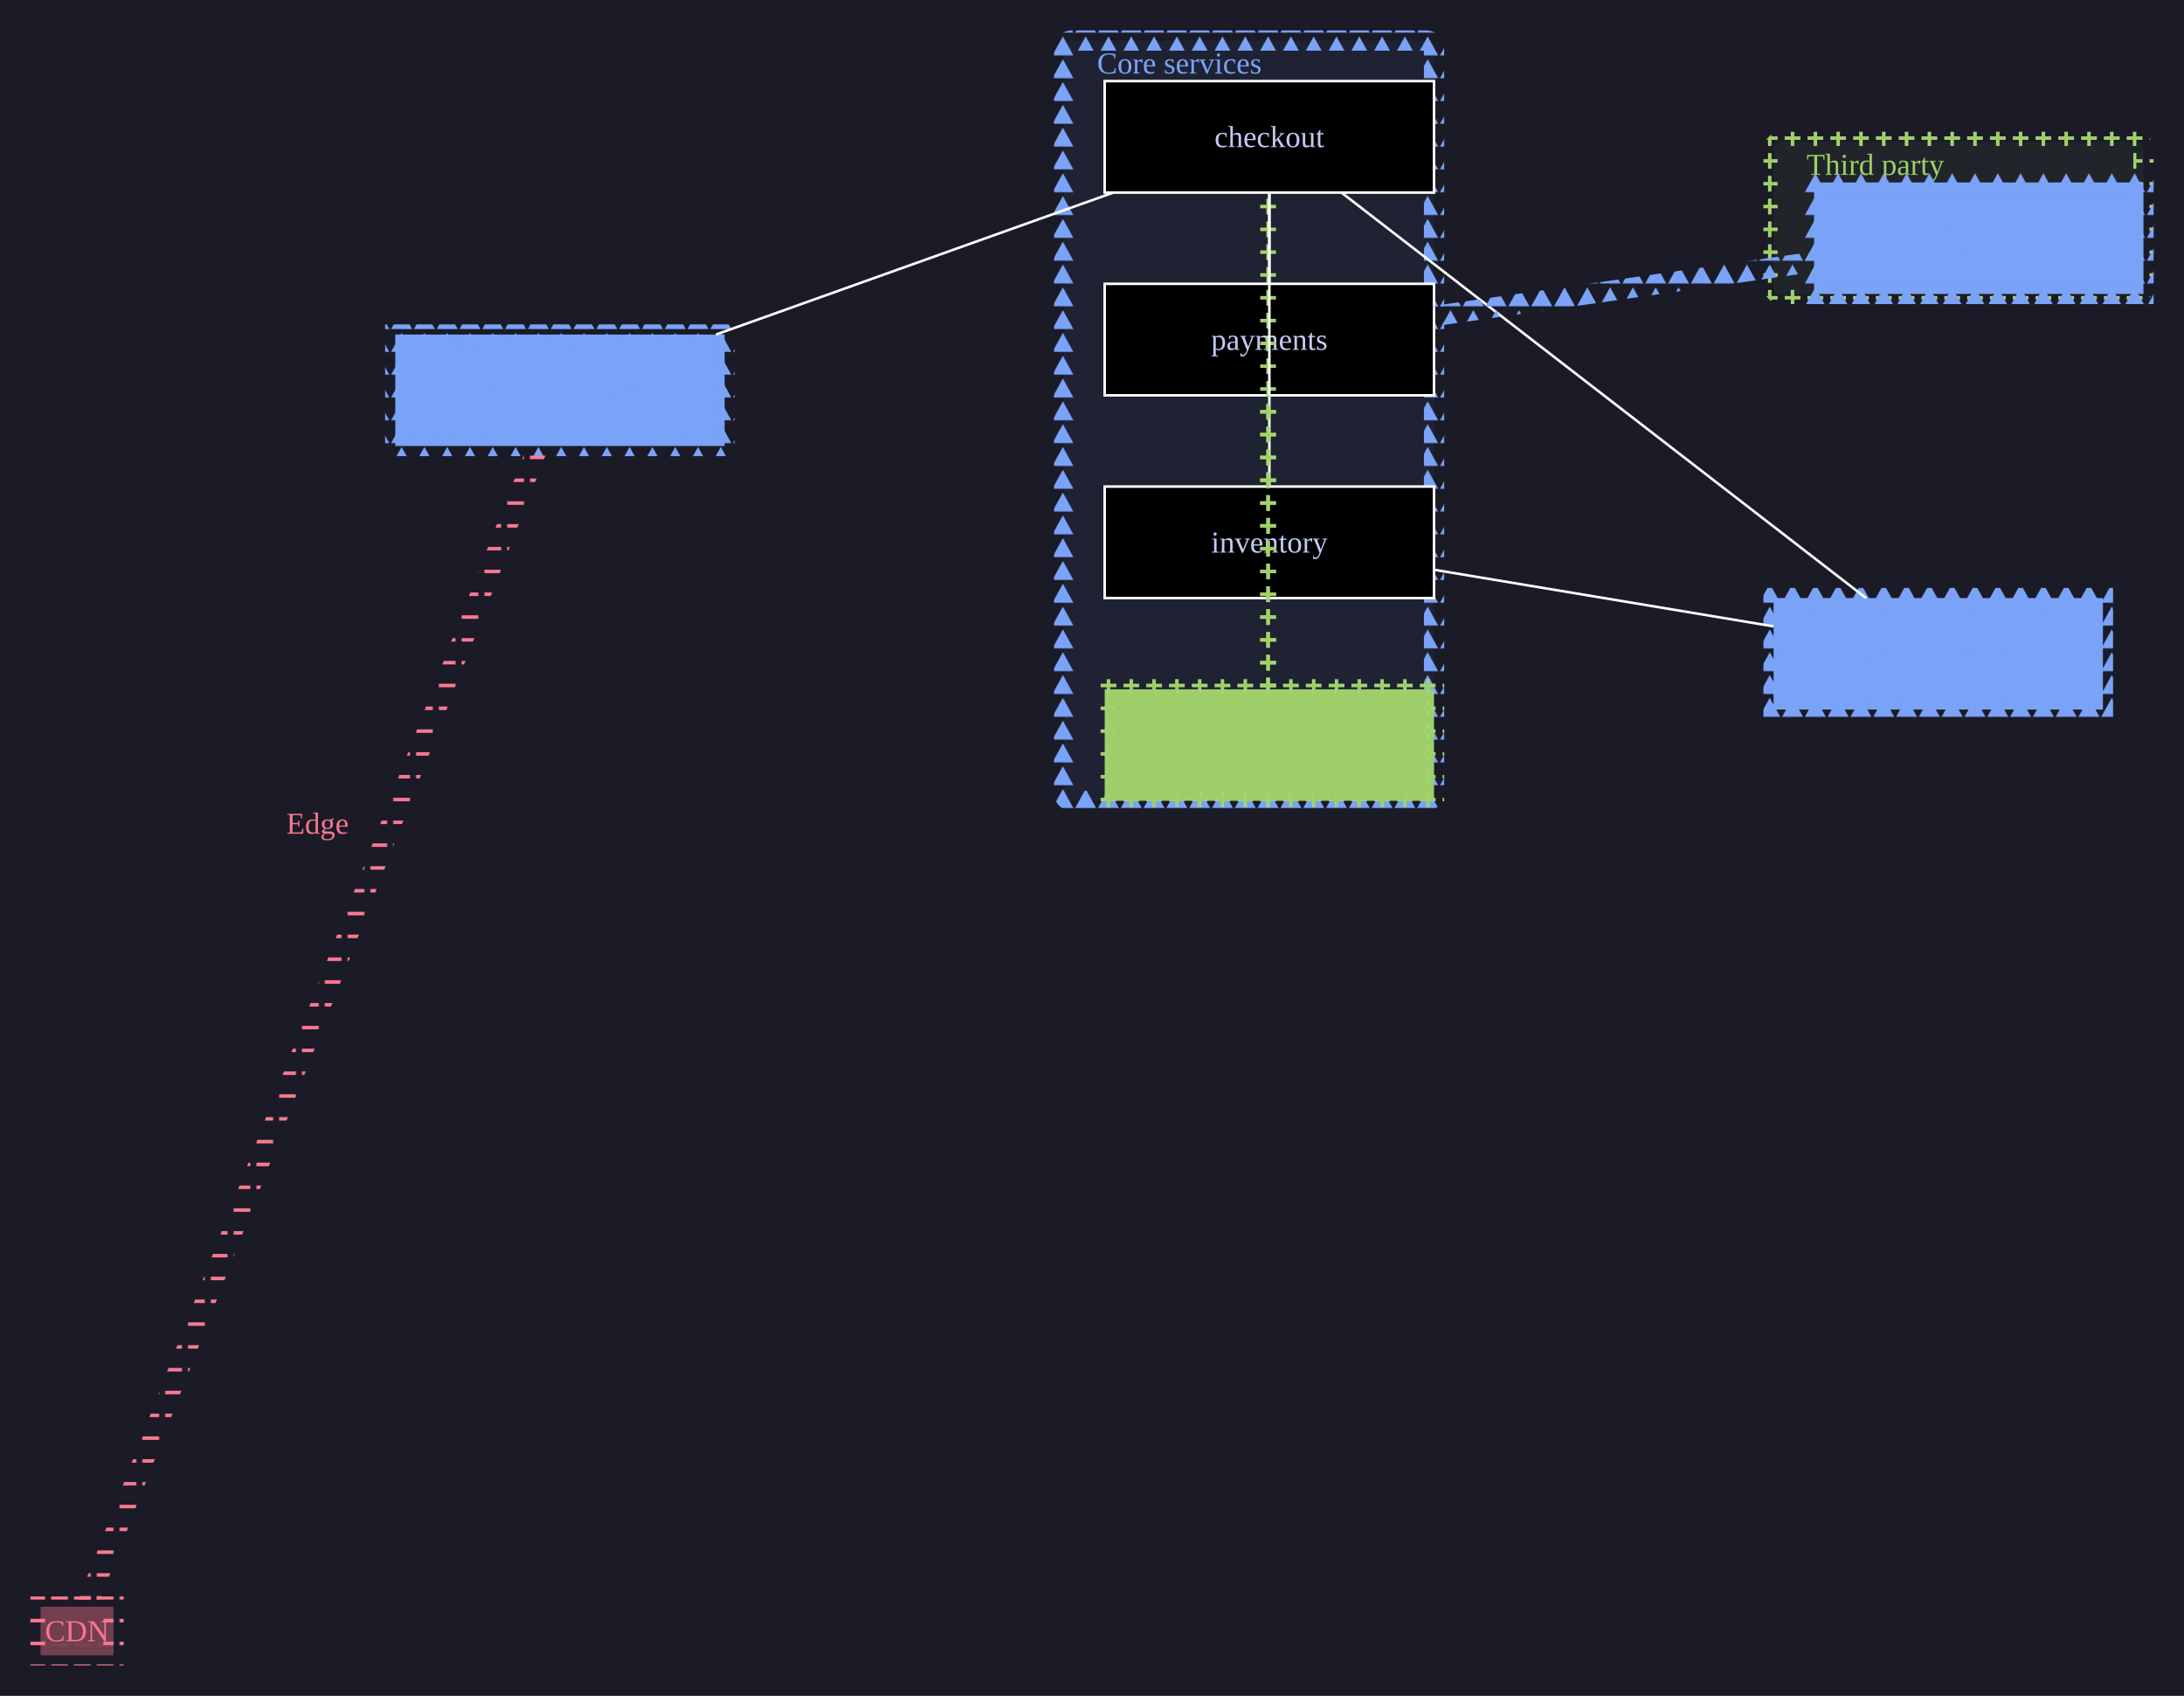
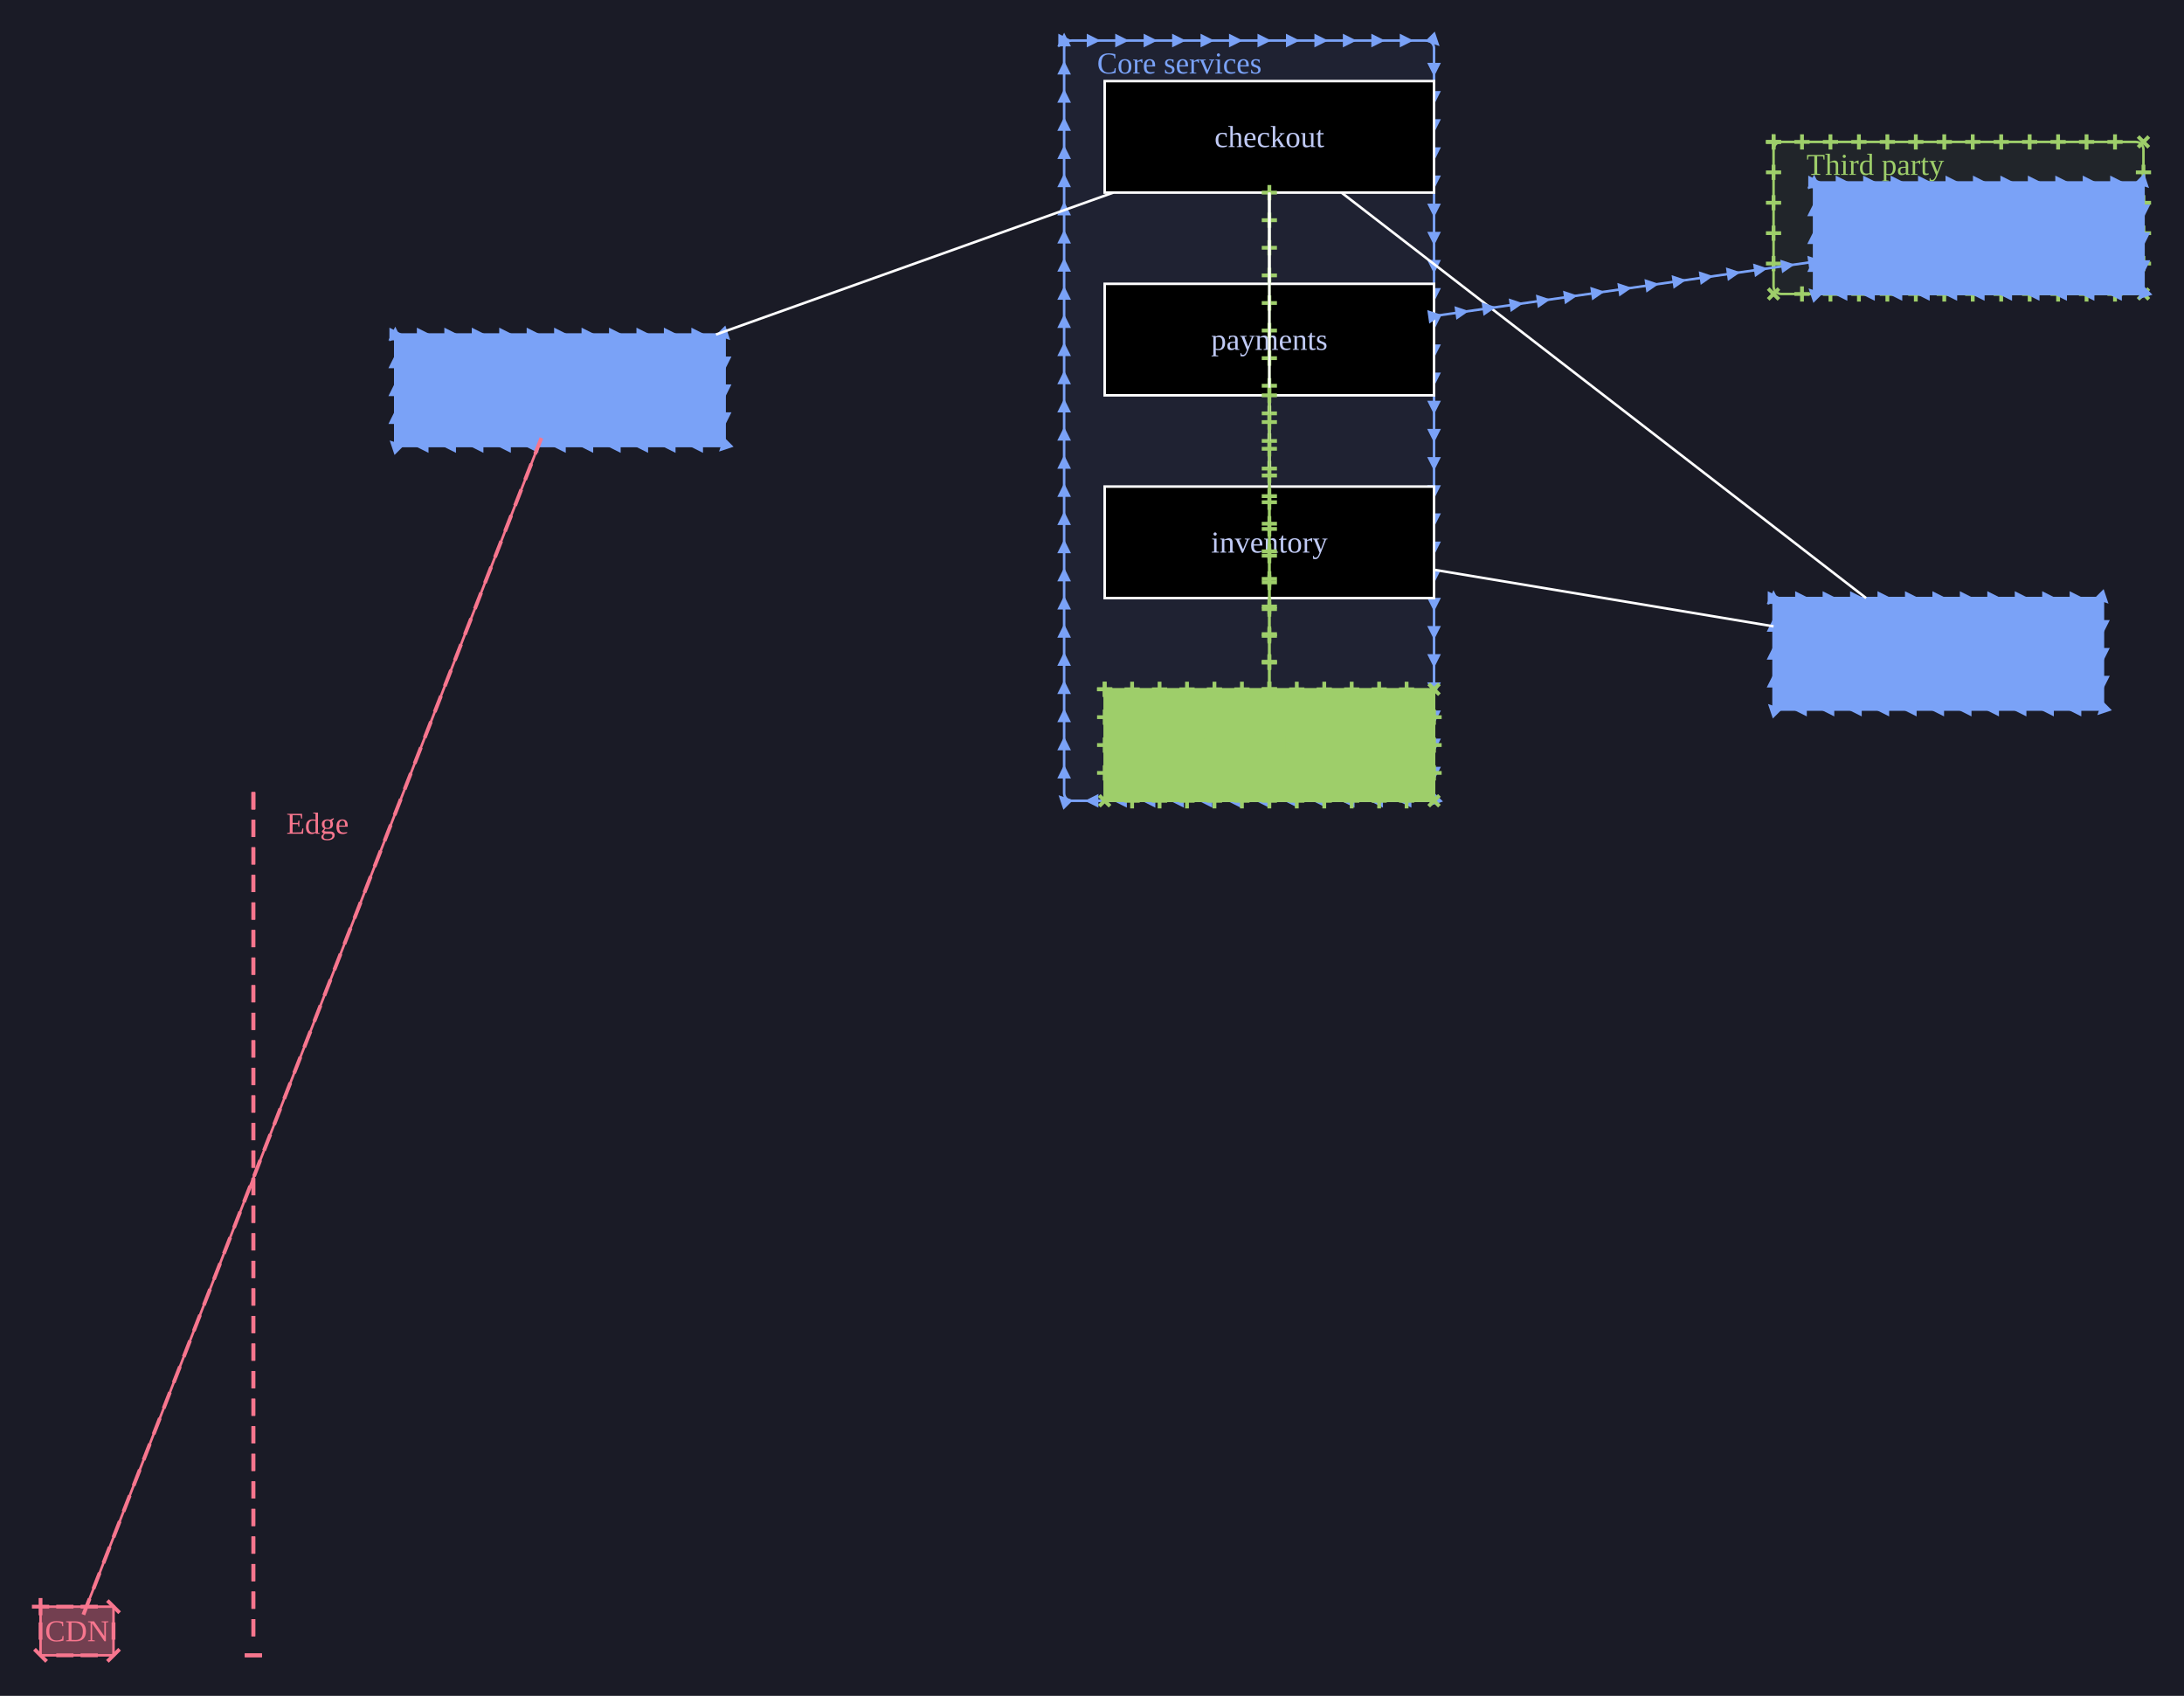
<svg xmlns="http://www.w3.org/2000/svg" viewBox="-100.00 4.00 862.00 669.20" width="862.00" height="669.20">
  <defs>
-     <pattern id="ag-glyph-4-9ece6a" width="9" height="9" patternUnits="userSpaceOnUse" fill="#9ece6a" stroke="#9ece6a">
-       <path d="M 4.5,1.4 L 4.5,7.6 M 1.4,4.5 L 7.6,4.5" fill="none" stroke-width="1.4" />
-     </pattern>
-     <pattern id="ag-glyph-5-f7768e" width="9" height="9" patternUnits="userSpaceOnUse" fill="#f7768e" stroke="#f7768e">
-       <path d="M 1.2,4.5 L 7.8,4.5" fill="none" stroke-width="1.4" />
-     </pattern>
-     <pattern id="ag-glyph-6-7aa2f7" width="9" height="9" patternUnits="userSpaceOnUse" fill="#7aa2f7" stroke="#7aa2f7">
-       <path d="M 4.5,1.5 L 7.7,7.3 L 1.3,7.3 Z" stroke-width="1.1" />
-     </pattern>
+     <marker id="ag-glyph-4-9ece6a" viewBox="-4.50 -4.50 9.00 9.00" markerWidth="9.00" markerHeight="9.00" markerUnits="userSpaceOnUse" refX="0" refY="0" orient="auto" fill="#9ece6a" stroke="#9ece6a">
+       <path d="M -3,0 L 3,0 M 0,-3 L 0,3" fill="none" stroke-width="1.5" />
+     </marker>
+     <marker id="ag-glyph-5-f7768e" viewBox="-4.50 -4.50 9.00 9.00" markerWidth="9.00" markerHeight="9.00" markerUnits="userSpaceOnUse" refX="0" refY="0" orient="auto" fill="#f7768e" stroke="#f7768e">
+       <path d="M -3.4,0 L 3.4,0" fill="none" stroke-width="1.5" />
+     </marker>
+     <marker id="ag-glyph-6-7aa2f7" viewBox="-4.50 -4.50 9.00 9.00" markerWidth="9.00" markerHeight="9.00" markerUnits="userSpaceOnUse" refX="0" refY="0" orient="auto" fill="#7aa2f7" stroke="#7aa2f7">
+       <path d="M 3.1,0 L -2.3,2.7 L -2.3,-2.7 Z" stroke="none" />
+     </marker>
  </defs>
  <rect x="-100.00" y="4.00" width="862.00" height="669.20" fill="#1a1b26" />
  <g id="group-edge" data-element-id="edge" data-kind="group">
-     <rect x="0.00" y="320.00" width="0.00" height="337.20" rx="3.00" fill="#f7768e" fill-opacity="0.02" stroke="url(#ag-glyph-5-f7768e)" stroke-width="8.00" />
+     <rect x="0.00" y="320.00" width="0.00" height="337.20" rx="3.00" fill="#f7768e" fill-opacity="0.02" stroke="#f7768e" stroke-width="1.00" />
+     <path d="M 0.00,320.00 L 0.00,320.00 L 0.00,330.88 L 0.00,341.75 L 0.00,352.63 L 0.00,363.51 L 0.00,374.39 L 0.00,385.26 L 0.00,396.14 L 0.00,407.02 L 0.00,417.90 L 0.00,428.77 L 0.00,439.65 L 0.00,450.53 L 0.00,461.41 L 0.00,472.28 L 0.00,483.16 L 0.00,494.04 L 0.00,504.92 L 0.00,515.79 L 0.00,526.67 L 0.00,537.55 L 0.00,548.43 L 0.00,559.30 L 0.00,570.18 L 0.00,581.06 L 0.00,591.94 L 0.00,602.81 L 0.00,613.69 L 0.00,624.57 L 0.00,635.45 L 0.00,646.32 L 0.00,657.20 L 0.00,657.20 L 0.00,646.32 L 0.00,635.45 L 0.00,624.57 L 0.00,613.69 L 0.00,602.81 L 0.00,591.94 L 0.00,581.06 L 0.00,570.18 L 0.00,559.30 L 0.00,548.43 L 0.00,537.55 L 0.00,526.67 L 0.00,515.79 L 0.00,504.92 L 0.00,494.04 L 0.00,483.16 L 0.00,472.28 L 0.00,461.41 L 0.00,450.53 L 0.00,439.65 L 0.00,428.77 L 0.00,417.90 L 0.00,407.02 L 0.00,396.14 L 0.00,385.26 L 0.00,374.39 L 0.00,363.51 L 0.00,352.63 L 0.00,341.75 L 0.00,330.88 L 0.00,320.00" fill="none" stroke="none" marker-start="url(#ag-glyph-5-f7768e)" marker-mid="url(#ag-glyph-5-f7768e)" marker-end="url(#ag-glyph-5-f7768e)" />
    <text x="13.00" y="333.00" text-anchor="start" fill="#f7768e">
      <tspan x="13.00" dy="0">Edge</tspan>
    </text>
  </g>
  <g id="group-external" data-element-id="external" data-kind="group">
-     <rect x="600.00" y="60.00" width="146.00" height="60.00" rx="3.00" fill="#9ece6a" fill-opacity="0.06" stroke="url(#ag-glyph-4-9ece6a)" stroke-width="8.00" />
+     <rect x="600.00" y="60.00" width="146.00" height="60.00" rx="3.00" fill="#9ece6a" fill-opacity="0.06" stroke="#9ece6a" stroke-width="1.00" />
+     <path d="M 600.00,60.00 L 611.23,60.00 L 622.46,60.00 L 633.69,60.00 L 644.92,60.00 L 656.15,60.00 L 667.38,60.00 L 678.62,60.00 L 689.85,60.00 L 701.08,60.00 L 712.31,60.00 L 723.54,60.00 L 734.77,60.00 L 746.00,60.00 L 746.00,72.00 L 746.00,84.00 L 746.00,96.00 L 746.00,108.00 L 746.00,120.00 L 734.77,120.00 L 723.54,120.00 L 712.31,120.00 L 701.08,120.00 L 689.85,120.00 L 678.62,120.00 L 667.38,120.00 L 656.15,120.00 L 644.92,120.00 L 633.69,120.00 L 622.46,120.00 L 611.23,120.00 L 600.00,120.00 L 600.00,108.00 L 600.00,96.00 L 600.00,84.00 L 600.00,72.00 L 600.00,60.00" fill="none" stroke="none" marker-start="url(#ag-glyph-4-9ece6a)" marker-mid="url(#ag-glyph-4-9ece6a)" marker-end="url(#ag-glyph-4-9ece6a)" />
    <text x="613.00" y="73.00" text-anchor="start" fill="#9ece6a">
      <tspan x="613.00" dy="0">Third party</tspan>
    </text>
  </g>
  <g id="group-services" data-element-id="services" data-kind="group">
-     <rect x="320.00" y="20.00" width="146.00" height="300.00" rx="3.00" fill="#7aa2f7" fill-opacity="0.06" stroke="url(#ag-glyph-6-7aa2f7)" stroke-width="8.00" />
+     <rect x="320.00" y="20.00" width="146.00" height="300.00" rx="3.00" fill="#7aa2f7" fill-opacity="0.06" stroke="#7aa2f7" stroke-width="1.00" />
+     <path d="M 320.00,20.00 L 331.23,20.00 L 342.46,20.00 L 353.69,20.00 L 364.92,20.00 L 376.15,20.00 L 387.38,20.00 L 398.62,20.00 L 409.85,20.00 L 421.08,20.00 L 432.31,20.00 L 443.54,20.00 L 454.77,20.00 L 466.00,20.00 L 466.00,31.11 L 466.00,42.22 L 466.00,53.33 L 466.00,64.44 L 466.00,75.56 L 466.00,86.67 L 466.00,97.78 L 466.00,108.89 L 466.00,120.00 L 466.00,131.11 L 466.00,142.22 L 466.00,153.33 L 466.00,164.44 L 466.00,175.56 L 466.00,186.67 L 466.00,197.78 L 466.00,208.89 L 466.00,220.00 L 466.00,231.11 L 466.00,242.22 L 466.00,253.33 L 466.00,264.44 L 466.00,275.56 L 466.00,286.67 L 466.00,297.78 L 466.00,308.89 L 466.00,320.00 L 454.77,320.00 L 443.54,320.00 L 432.31,320.00 L 421.08,320.00 L 409.85,320.00 L 398.62,320.00 L 387.38,320.00 L 376.15,320.00 L 364.92,320.00 L 353.69,320.00 L 342.46,320.00 L 331.23,320.00 L 320.00,320.00 L 320.00,308.89 L 320.00,297.78 L 320.00,286.67 L 320.00,275.56 L 320.00,264.44 L 320.00,253.33 L 320.00,242.22 L 320.00,231.11 L 320.00,220.00 L 320.00,208.89 L 320.00,197.78 L 320.00,186.67 L 320.00,175.56 L 320.00,164.44 L 320.00,153.33 L 320.00,142.22 L 320.00,131.11 L 320.00,120.00 L 320.00,108.89 L 320.00,97.78 L 320.00,86.67 L 320.00,75.56 L 320.00,64.44 L 320.00,53.33 L 320.00,42.22 L 320.00,31.11 L 320.00,20.00" fill="none" stroke="none" marker-start="url(#ag-glyph-6-7aa2f7)" marker-mid="url(#ag-glyph-6-7aa2f7)" marker-end="url(#ag-glyph-6-7aa2f7)" />
    <text x="333.00" y="33.00" text-anchor="start" fill="#7aa2f7">
      <tspan x="333.00" dy="0">Core services</tspan>
    </text>
  </g>
  <g id="node-cdn" data-element-id="cdn" data-kind="node">
-     <rect x="-84.00" y="638.00" width="28.80" height="19.20" rx="0.00" fill="#f7768e" fill-opacity="0.40" stroke="url(#ag-glyph-5-f7768e)" stroke-width="8.00" />
+     <rect x="-84.00" y="638.00" width="28.80" height="19.20" rx="0.00" fill="#f7768e" fill-opacity="0.40" stroke="#f7768e" />
+     <path d="M -84.00,638.00 L -74.40,638.00 L -64.80,638.00 L -55.20,638.00 L -55.20,647.60 L -55.20,657.20 L -64.80,657.20 L -74.40,657.20 L -84.00,657.20 L -84.00,647.60 L -84.00,638.00" fill="none" stroke="none" marker-start="url(#ag-glyph-5-f7768e)" marker-mid="url(#ag-glyph-5-f7768e)" marker-end="url(#ag-glyph-5-f7768e)" />
    <text x="-69.60" y="647.60" text-anchor="middle" dominant-baseline="central" fill="#f7768e">
      <tspan x="-69.60" dy="0">CDN</tspan>
    </text>
  </g>
  <g id="node-checkout" data-element-id="checkout" data-kind="node">
    <rect x="336.00" y="36.00" width="130.00" height="44.00" rx="0.00" fill="#000000" stroke="#FFFFFF" />
    <text x="401.00" y="58.00" text-anchor="middle" dominant-baseline="central" fill="#c0caf5">
      <tspan x="401.00" dy="0">checkout</tspan>
    </text>
  </g>
  <g id="node-fraud" data-element-id="fraud" data-kind="node">
-     <rect x="336.00" y="276.00" width="130.00" height="44.00" rx="0.00" fill="#9ece6a" stroke="url(#ag-glyph-4-9ece6a)" stroke-width="8.00" />
+     <rect x="336.00" y="276.00" width="130.00" height="44.00" rx="0.00" fill="#9ece6a" stroke="#9ece6a" />
+     <path d="M 336.00,276.00 L 346.83,276.00 L 357.67,276.00 L 368.50,276.00 L 379.33,276.00 L 390.17,276.00 L 401.00,276.00 L 411.83,276.00 L 422.67,276.00 L 433.50,276.00 L 444.33,276.00 L 455.17,276.00 L 466.00,276.00 L 466.00,287.00 L 466.00,298.00 L 466.00,309.00 L 466.00,320.00 L 455.17,320.00 L 444.33,320.00 L 433.50,320.00 L 422.67,320.00 L 411.83,320.00 L 401.00,320.00 L 390.17,320.00 L 379.33,320.00 L 368.50,320.00 L 357.67,320.00 L 346.83,320.00 L 336.00,320.00 L 336.00,309.00 L 336.00,298.00 L 336.00,287.00 L 336.00,276.00" fill="none" stroke="none" marker-start="url(#ag-glyph-4-9ece6a)" marker-mid="url(#ag-glyph-4-9ece6a)" marker-end="url(#ag-glyph-4-9ece6a)" />
    <text x="401.00" y="298.00" text-anchor="middle" dominant-baseline="central" fill="#9ece6a">
      <tspan x="401.00" dy="0">fraud check</tspan>
    </text>
  </g>
  <g id="node-gateway" data-element-id="gateway" data-kind="node">
-     <rect x="56.00" y="136.00" width="130.00" height="44.00" rx="0.00" fill="#7aa2f7" stroke="url(#ag-glyph-6-7aa2f7)" stroke-width="8.00" />
+     <rect x="56.00" y="136.00" width="130.00" height="44.00" rx="0.00" fill="#7aa2f7" stroke="#7aa2f7" />
+     <path d="M 56.00,136.00 L 66.83,136.00 L 77.67,136.00 L 88.50,136.00 L 99.33,136.00 L 110.17,136.00 L 121.00,136.00 L 131.83,136.00 L 142.67,136.00 L 153.50,136.00 L 164.33,136.00 L 175.17,136.00 L 186.00,136.00 L 186.00,147.00 L 186.00,158.00 L 186.00,169.00 L 186.00,180.00 L 175.17,180.00 L 164.33,180.00 L 153.50,180.00 L 142.67,180.00 L 131.83,180.00 L 121.00,180.00 L 110.17,180.00 L 99.33,180.00 L 88.50,180.00 L 77.67,180.00 L 66.83,180.00 L 56.00,180.00 L 56.00,169.00 L 56.00,158.00 L 56.00,147.00 L 56.00,136.00" fill="none" stroke="none" marker-start="url(#ag-glyph-6-7aa2f7)" marker-mid="url(#ag-glyph-6-7aa2f7)" marker-end="url(#ag-glyph-6-7aa2f7)" />
    <text x="121.00" y="158.00" text-anchor="middle" dominant-baseline="central" fill="#7aa2f7">
      <tspan x="121.00" dy="0">API gateway</tspan>
    </text>
  </g>
  <g id="node-inventory" data-element-id="inventory" data-kind="node">
    <rect x="336.00" y="196.00" width="130.00" height="44.00" rx="0.00" fill="#000000" stroke="#FFFFFF" />
    <text x="401.00" y="218.00" text-anchor="middle" dominant-baseline="central" fill="#c0caf5">
      <tspan x="401.00" dy="0">inventory</tspan>
    </text>
  </g>
  <g id="node-orders" data-element-id="orders" data-kind="node">
-     <rect x="600.00" y="240.00" width="130.00" height="44.00" rx="0.00" fill="#7aa2f7" stroke="url(#ag-glyph-6-7aa2f7)" stroke-width="8.00" />
+     <rect x="600.00" y="240.00" width="130.00" height="44.00" rx="0.00" fill="#7aa2f7" stroke="#7aa2f7" />
+     <path d="M 600.00,240.00 L 610.83,240.00 L 621.67,240.00 L 632.50,240.00 L 643.33,240.00 L 654.17,240.00 L 665.00,240.00 L 675.83,240.00 L 686.67,240.00 L 697.50,240.00 L 708.33,240.00 L 719.17,240.00 L 730.00,240.00 L 730.00,251.00 L 730.00,262.00 L 730.00,273.00 L 730.00,284.00 L 719.17,284.00 L 708.33,284.00 L 697.50,284.00 L 686.67,284.00 L 675.83,284.00 L 665.00,284.00 L 654.17,284.00 L 643.33,284.00 L 632.50,284.00 L 621.67,284.00 L 610.83,284.00 L 600.00,284.00 L 600.00,273.00 L 600.00,262.00 L 600.00,251.00 L 600.00,240.00" fill="none" stroke="none" marker-start="url(#ag-glyph-6-7aa2f7)" marker-mid="url(#ag-glyph-6-7aa2f7)" marker-end="url(#ag-glyph-6-7aa2f7)" />
    <text x="665.00" y="262.00" text-anchor="middle" dominant-baseline="central" fill="#7aa2f7">
      <tspan x="665.00" dy="0">orders (postgres)</tspan>
    </text>
  </g>
  <g id="node-payments" data-element-id="payments" data-kind="node">
    <rect x="336.00" y="116.00" width="130.00" height="44.00" rx="0.00" fill="#000000" stroke="#FFFFFF" />
    <text x="401.00" y="138.00" text-anchor="middle" dominant-baseline="central" fill="#c0caf5">
      <tspan x="401.00" dy="0">payments</tspan>
    </text>
  </g>
  <g id="node-stripe" data-element-id="stripe" data-kind="node">
-     <rect x="616.00" y="76.00" width="130.00" height="44.00" rx="0.00" fill="#7aa2f7" stroke="url(#ag-glyph-6-7aa2f7)" stroke-width="8.00" />
+     <rect x="616.00" y="76.00" width="130.00" height="44.00" rx="0.00" fill="#7aa2f7" stroke="#7aa2f7" />
+     <path d="M 616.00,76.00 L 626.83,76.00 L 637.67,76.00 L 648.50,76.00 L 659.33,76.00 L 670.17,76.00 L 681.00,76.00 L 691.83,76.00 L 702.67,76.00 L 713.50,76.00 L 724.33,76.00 L 735.17,76.00 L 746.00,76.00 L 746.00,87.00 L 746.00,98.00 L 746.00,109.00 L 746.00,120.00 L 735.17,120.00 L 724.33,120.00 L 713.50,120.00 L 702.67,120.00 L 691.83,120.00 L 681.00,120.00 L 670.17,120.00 L 659.33,120.00 L 648.50,120.00 L 637.67,120.00 L 626.83,120.00 L 616.00,120.00 L 616.00,109.00 L 616.00,98.00 L 616.00,87.00 L 616.00,76.00" fill="none" stroke="none" marker-start="url(#ag-glyph-6-7aa2f7)" marker-mid="url(#ag-glyph-6-7aa2f7)" marker-end="url(#ag-glyph-6-7aa2f7)" />
    <text x="681.00" y="98.00" text-anchor="middle" dominant-baseline="central" fill="#7aa2f7">
      <tspan x="681.00" dy="0">Stripe</tspan>
    </text>
  </g>
  <g id="edge-cdn__gateway" data-element-id="cdn__gateway" data-kind="edge">
    <path d="M -65.86,638.00 L 112.44,180.00" fill="none" stroke="transparent" stroke-width="12" style="pointer-events: stroke" />
-     <path d="M -65.86,638.00 L 112.44,180.00" fill="none" stroke="url(#ag-glyph-5-f7768e)" stroke-width="8.00" />
+     <path d="M -65.86,638.00 L 112.44,180.00" fill="none" stroke="#f7768e" stroke-width="1.00" />
+     <path d="M -65.86,638.00 L -61.90,627.82 L -57.94,617.64 L -53.98,607.47 L -50.01,597.29 L -46.05,587.11 L -42.09,576.93 L -38.13,566.76 L -34.17,556.58 L -30.20,546.40 L -26.24,536.22 L -22.28,526.04 L -18.32,515.87 L -14.35,505.69 L -10.39,495.51 L -6.43,485.33 L -2.47,475.16 L 1.49,464.98 L 5.46,454.80 L 9.42,444.62 L 13.38,434.44 L 17.34,424.27 L 21.31,414.09 L 25.27,403.91 L 29.23,393.73 L 33.19,383.56 L 37.15,373.38 L 41.12,363.20 L 45.08,353.02 L 49.04,342.84 L 53.00,332.67 L 56.96,322.49 L 60.93,312.31 L 64.89,302.13 L 68.85,291.96 L 72.81,281.78 L 76.78,271.60 L 80.74,261.42 L 84.70,251.24 L 88.66,241.07 L 92.62,230.89 L 96.59,220.71 L 100.55,210.53 L 104.51,200.36 L 108.47,190.18 L 112.44,180.00" fill="none" stroke="none" marker-start="url(#ag-glyph-5-f7768e)" marker-mid="url(#ag-glyph-5-f7768e)" marker-end="url(#ag-glyph-5-f7768e)" />
  </g>
  <g id="edge-checkout__fraud" data-element-id="checkout__fraud" data-kind="edge">
    <path d="M 401.00,80.00 L 401.00,276.00" fill="none" stroke="transparent" stroke-width="12" style="pointer-events: stroke" />
-     <path d="M 401.00,80.00 L 401.00,276.00" fill="none" stroke="url(#ag-glyph-4-9ece6a)" stroke-width="8.00" />
+     <path d="M 401.00,80.00 L 401.00,276.00" fill="none" stroke="#9ece6a" stroke-width="1.00" />
+     <path d="M 401.00,80.00 L 401.00,90.89 L 401.00,101.78 L 401.00,112.67 L 401.00,123.56 L 401.00,134.44 L 401.00,145.33 L 401.00,156.22 L 401.00,167.11 L 401.00,178.00 L 401.00,188.89 L 401.00,199.78 L 401.00,210.67 L 401.00,221.56 L 401.00,232.44 L 401.00,243.33 L 401.00,254.22 L 401.00,265.11 L 401.00,276.00" fill="none" stroke="none" marker-start="url(#ag-glyph-4-9ece6a)" marker-mid="url(#ag-glyph-4-9ece6a)" marker-end="url(#ag-glyph-4-9ece6a)" />
  </g>
  <g id="edge-checkout__inventory" data-element-id="checkout__inventory" data-kind="edge">
    <path d="M 401.00,80.00 L 401.00,196.00" fill="none" stroke="transparent" stroke-width="12" style="pointer-events: stroke" />
    <path d="M 401.00,80.00 L 401.00,196.00" fill="none" stroke="#FFFFFF" stroke-width="1.00" />
  </g>
  <g id="edge-checkout__orders" data-element-id="checkout__orders" data-kind="edge">
    <path d="M 429.47,80.00 L 636.53,240.00" fill="none" stroke="transparent" stroke-width="12" style="pointer-events: stroke" />
    <path d="M 429.47,80.00 L 636.53,240.00" fill="none" stroke="#FFFFFF" stroke-width="1.00" />
  </g>
  <g id="edge-checkout__payments" data-element-id="checkout__payments" data-kind="edge">
    <path d="M 401.00,80.00 L 401.00,116.00" fill="none" stroke="transparent" stroke-width="12" style="pointer-events: stroke" />
    <path d="M 401.00,80.00 L 401.00,116.00" fill="none" stroke="#FFFFFF" stroke-width="1.00" />
  </g>
  <g id="edge-fraud__payments" data-element-id="fraud__payments" data-kind="edge">
    <path d="M 401.00,276.00 L 401.00,160.00" fill="none" stroke="transparent" stroke-width="12" style="pointer-events: stroke" />
-     <path d="M 401.00,276.00 L 401.00,160.00" fill="none" stroke="url(#ag-glyph-4-9ece6a)" stroke-width="8.00" />
+     <path d="M 401.00,276.00 L 401.00,160.00" fill="none" stroke="#9ece6a" stroke-width="1.00" />
+     <path d="M 401.00,276.00 L 401.00,265.45 L 401.00,254.91 L 401.00,244.36 L 401.00,233.82 L 401.00,223.27 L 401.00,212.73 L 401.00,202.18 L 401.00,191.64 L 401.00,181.09 L 401.00,170.55 L 401.00,160.00" fill="none" stroke="none" marker-start="url(#ag-glyph-4-9ece6a)" marker-mid="url(#ag-glyph-4-9ece6a)" marker-end="url(#ag-glyph-4-9ece6a)" />
  </g>
  <g id="edge-gateway__checkout" data-element-id="gateway__checkout" data-kind="edge">
    <path d="M 182.60,136.00 L 339.40,80.00" fill="none" stroke="transparent" stroke-width="12" style="pointer-events: stroke" />
    <path d="M 182.60,136.00 L 339.40,80.00" fill="none" stroke="#FFFFFF" stroke-width="1.00" />
  </g>
  <g id="edge-inventory__orders" data-element-id="inventory__orders" data-kind="edge">
    <path d="M 466.00,228.83 L 600.00,251.17" fill="none" stroke="transparent" stroke-width="12" style="pointer-events: stroke" />
    <path d="M 466.00,228.83 L 600.00,251.17" fill="none" stroke="#FFFFFF" stroke-width="1.00" />
  </g>
  <g id="edge-payments__stripe" data-element-id="payments__stripe" data-kind="edge">
    <path d="M 466.00,128.71 L 616.00,107.29" fill="none" stroke="transparent" stroke-width="12" style="pointer-events: stroke" />
-     <path d="M 466.00,128.71 L 616.00,107.29" fill="none" stroke="url(#ag-glyph-6-7aa2f7)" stroke-width="8.00" />
+     <path d="M 466.00,128.71 L 616.00,107.29" fill="none" stroke="#7aa2f7" stroke-width="1.00" />
+     <path d="M 466.00,128.71 L 476.71,127.18 L 487.43,125.65 L 498.14,124.12 L 508.86,122.59 L 519.57,121.06 L 530.29,119.53 L 541.00,118.00 L 551.71,116.47 L 562.43,114.94 L 573.14,113.41 L 583.86,111.88 L 594.57,110.35 L 605.29,108.82 L 616.00,107.29" fill="none" stroke="none" marker-start="url(#ag-glyph-6-7aa2f7)" marker-mid="url(#ag-glyph-6-7aa2f7)" marker-end="url(#ag-glyph-6-7aa2f7)" />
  </g>
</svg>
